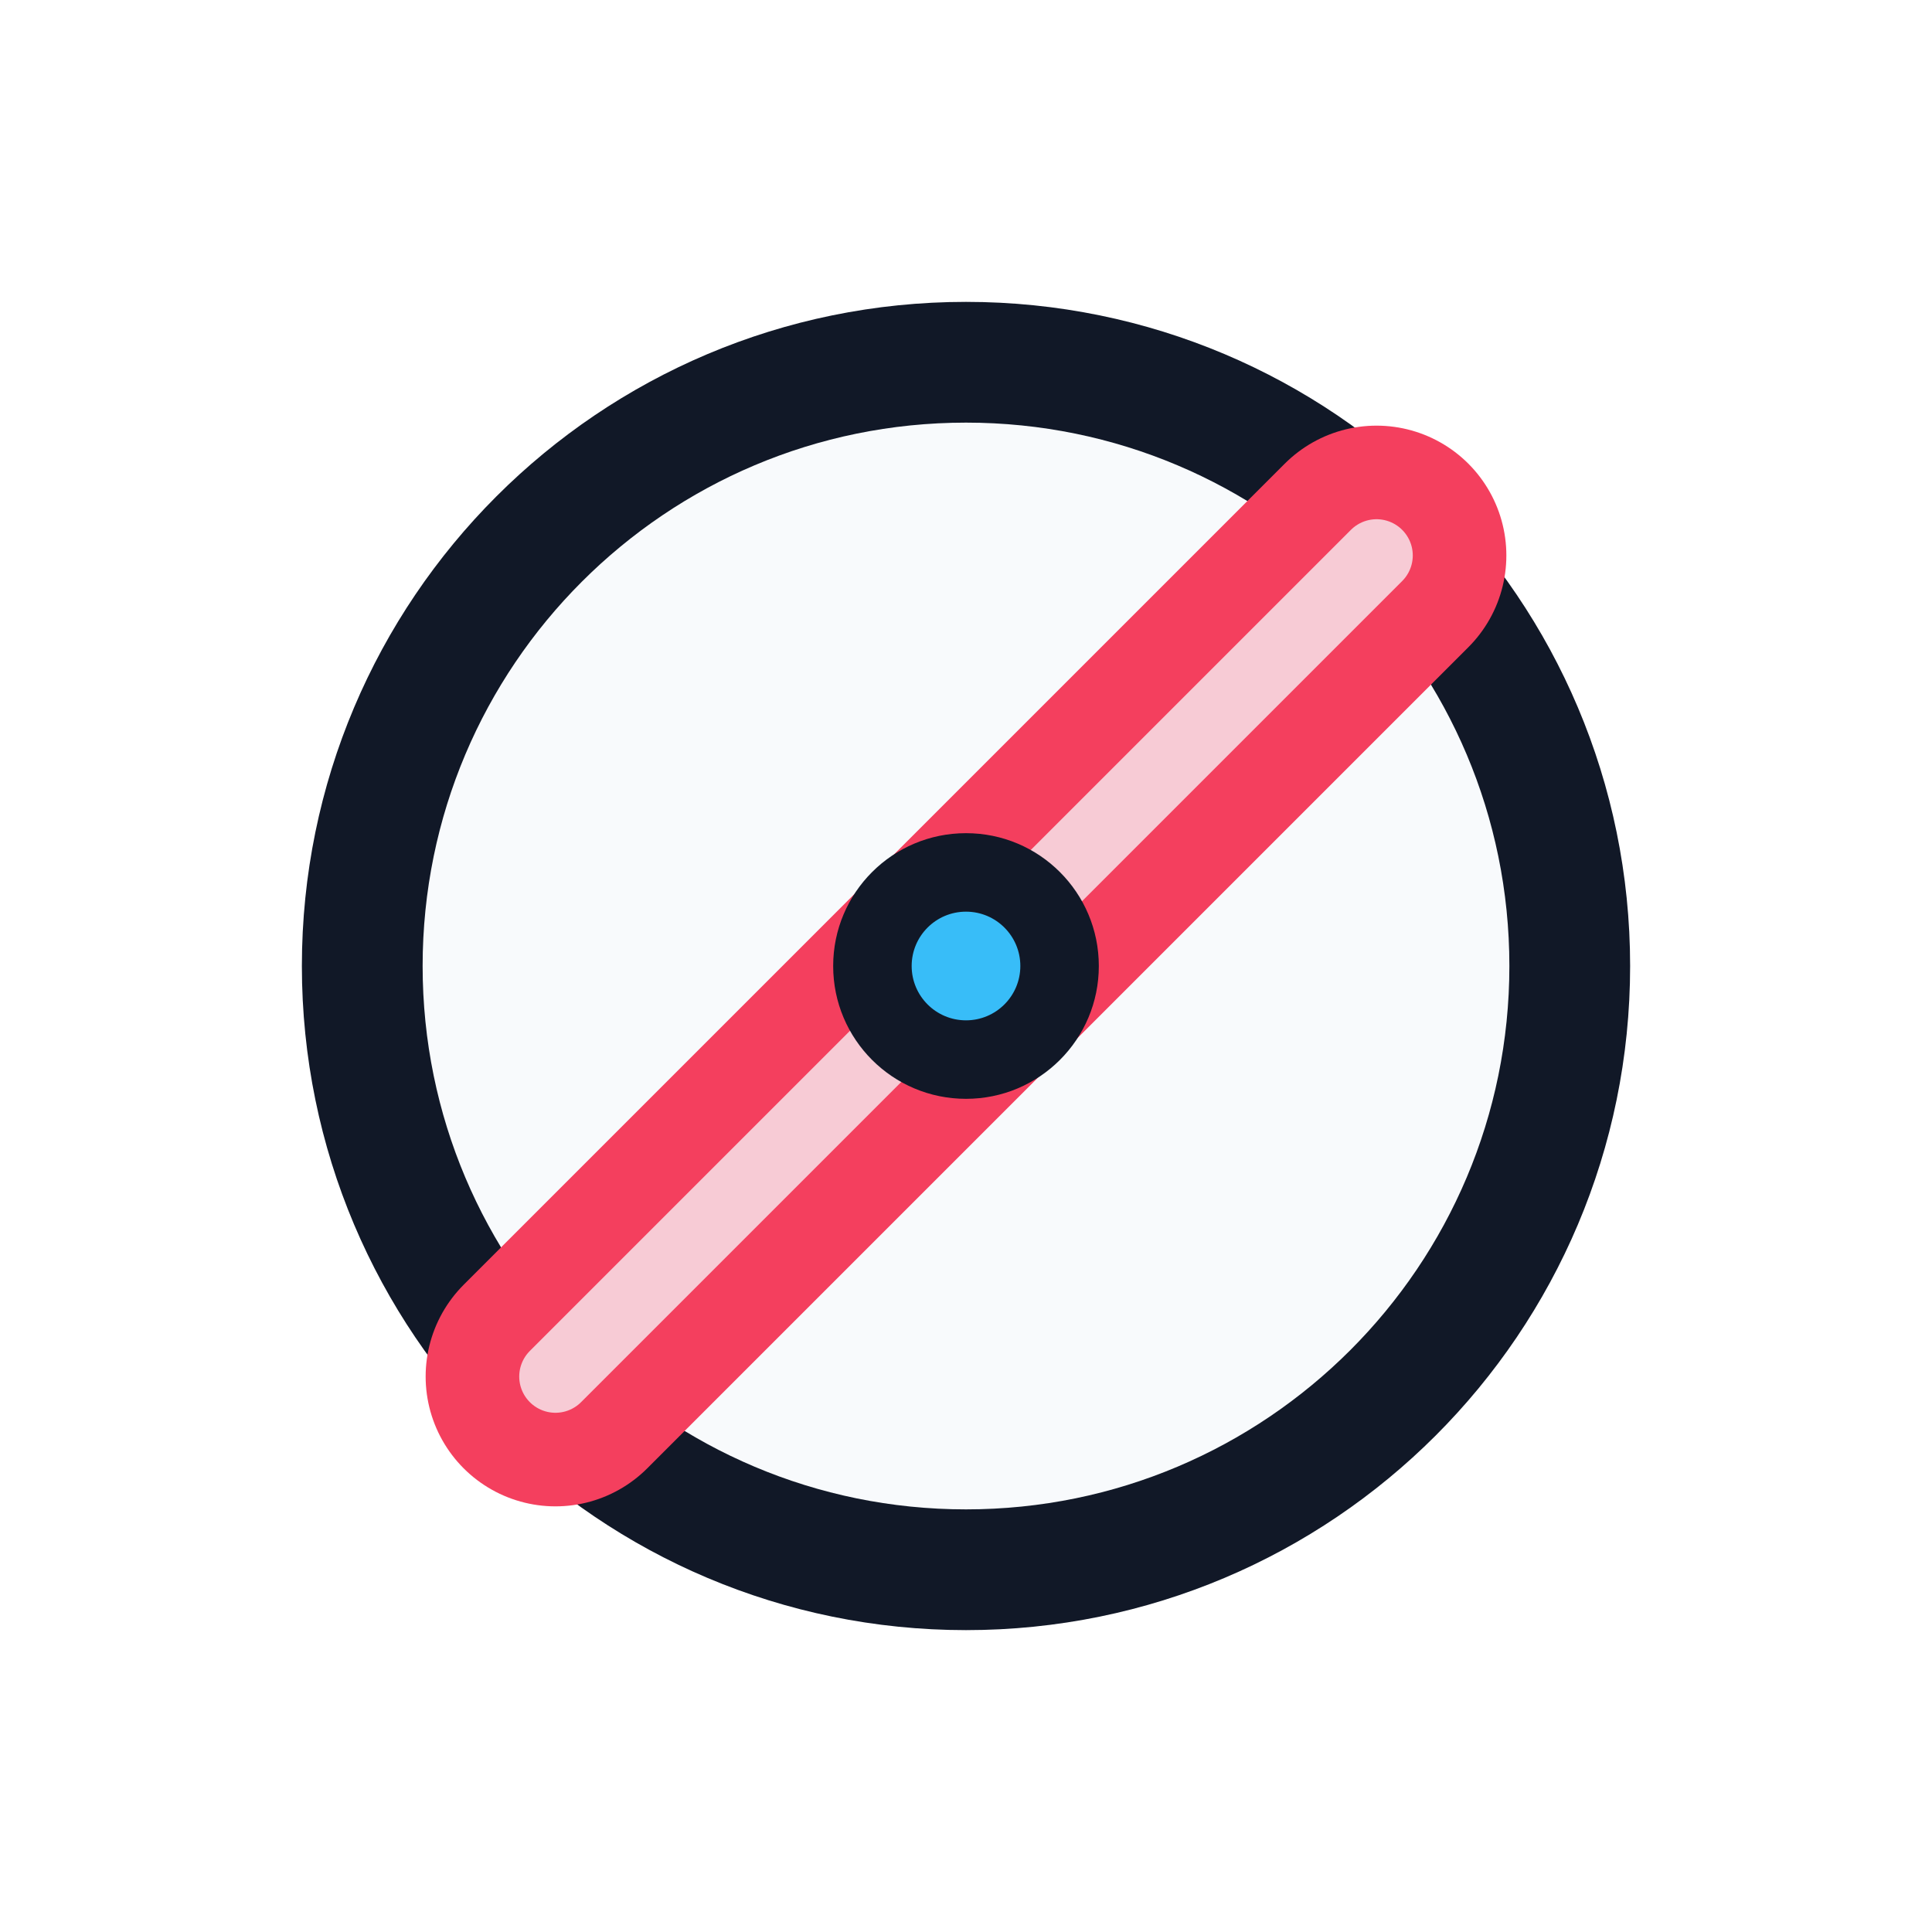
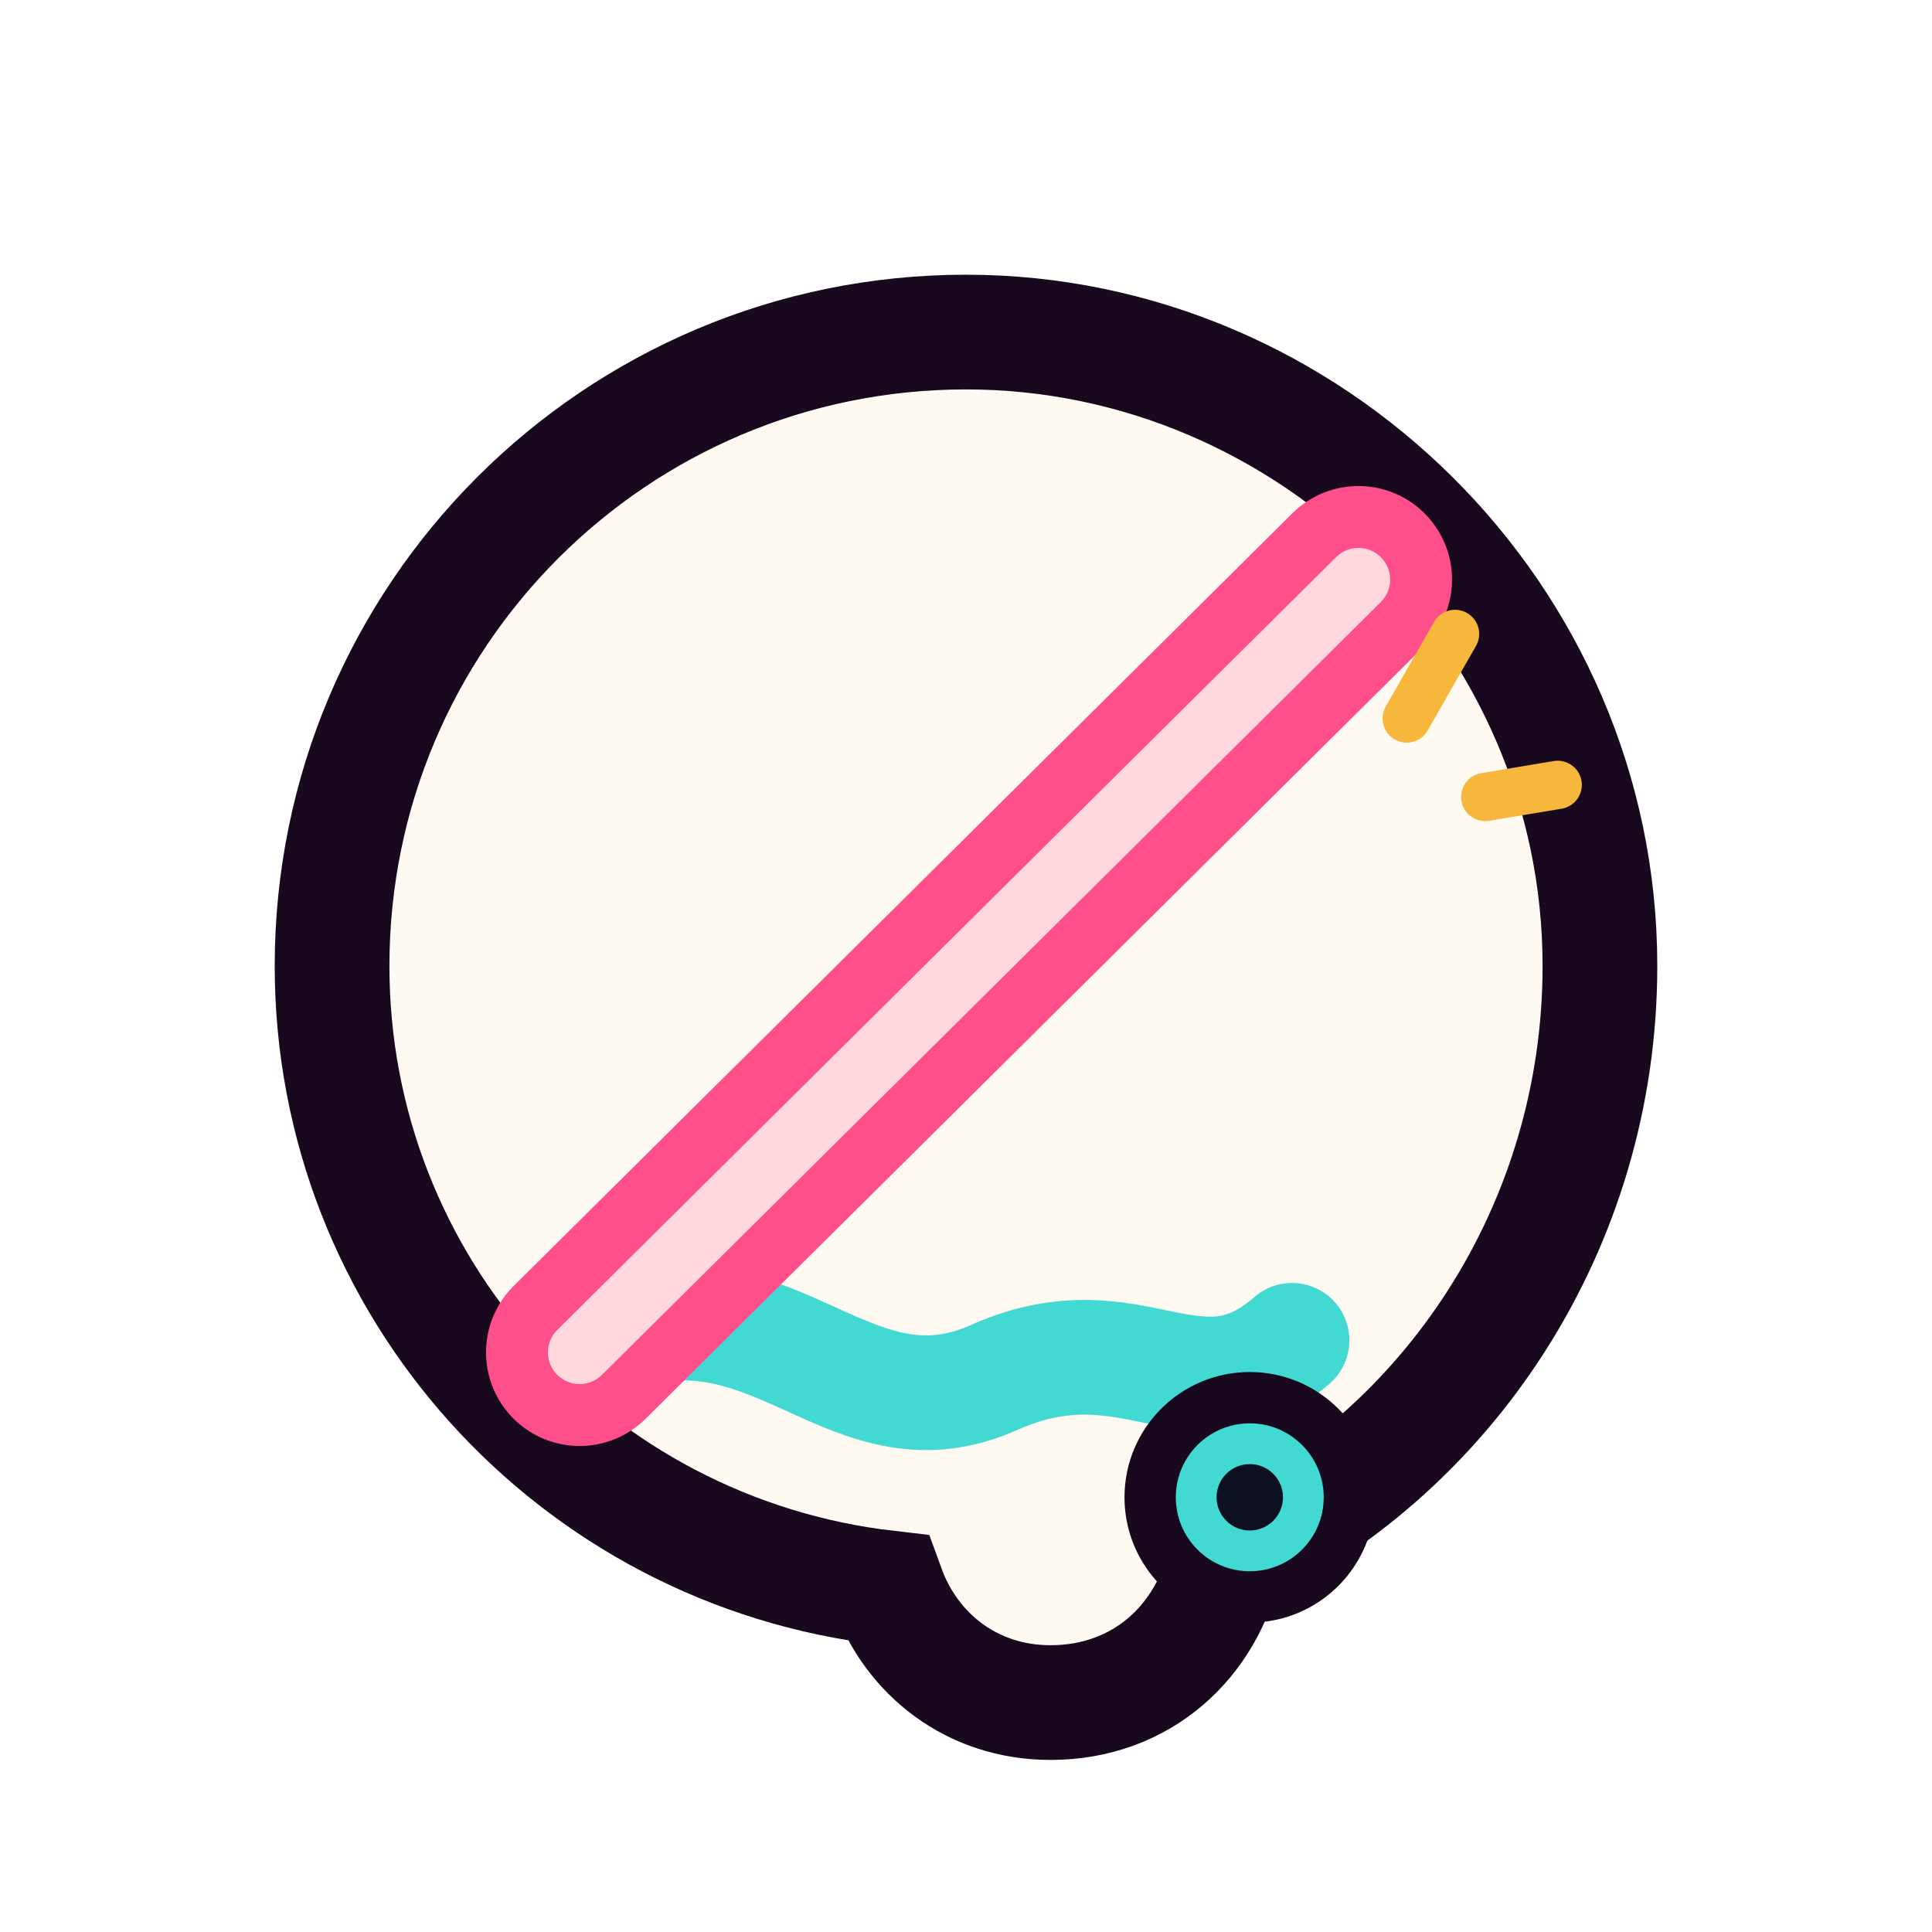
<svg xmlns="http://www.w3.org/2000/svg" width="64" height="64" viewBox="0 0 32 32">
-   <circle cx="16" cy="16" r="10" fill="#f8fafc" stroke="#111827" stroke-width="2" />
-   <path d="M9.2 22.8 L22.8 9.2" stroke="#f43f5e" stroke-width="4.3" stroke-linecap="round" />
-   <path d="M9.2 22.8 L22.8 9.2" stroke="#f8fafc" stroke-width="1.2" stroke-linecap="round" opacity=".75" />
-   <circle cx="16" cy="16" r="2.2" fill="#111827" />
-   <circle cx="16" cy="16" r=".9" fill="#38bdf8" />
+   <path d="M16 5.5 C21.7 5.5 26.5 10.2 26.5 16 C26.5 20.3 24 24.1 20.3 25.8 C20 27.2 18.9 28.2 17.4 28.2 C16.1 28.2 15.1 27.4 14.7 26.3 C9.5 25.7 5.5 21.3 5.5 16 C5.5 10.2 10.2 5.5 16 5.5 Z" fill="#fffaf1" stroke="#19091f" stroke-width="1.9" />
+   <path d="M10.2 22.1 C12.9 21.2 14.1 23.9 16.5 22.8 C18.8 21.8 19.8 23.6 21.4 22.2" fill="none" stroke="#42d9d2" stroke-width="1.9" stroke-linecap="round" />
+   <path d="M9.6 22.4 L22.5 9.6" stroke="#ff4f8b" stroke-width="3.1" stroke-linecap="round" />
+   <path d="M9.6 22.4 L22.5 9.6" stroke="#fffaf1" stroke-width="1.05" stroke-linecap="round" opacity=".8" />
+   <circle cx="20.7" cy="24.8" r="1.65" fill="#42d9d2" stroke="#19091f" stroke-width=".85" />
+   <circle cx="20.7" cy="24.8" r=".55" fill="#0c1020" />
+   <path d="M23.3 11.9 L24.1 10.5 M24.6 13.2 L25.8 13" stroke="#f6b73c" stroke-width=".8" stroke-linecap="round" />
</svg>
